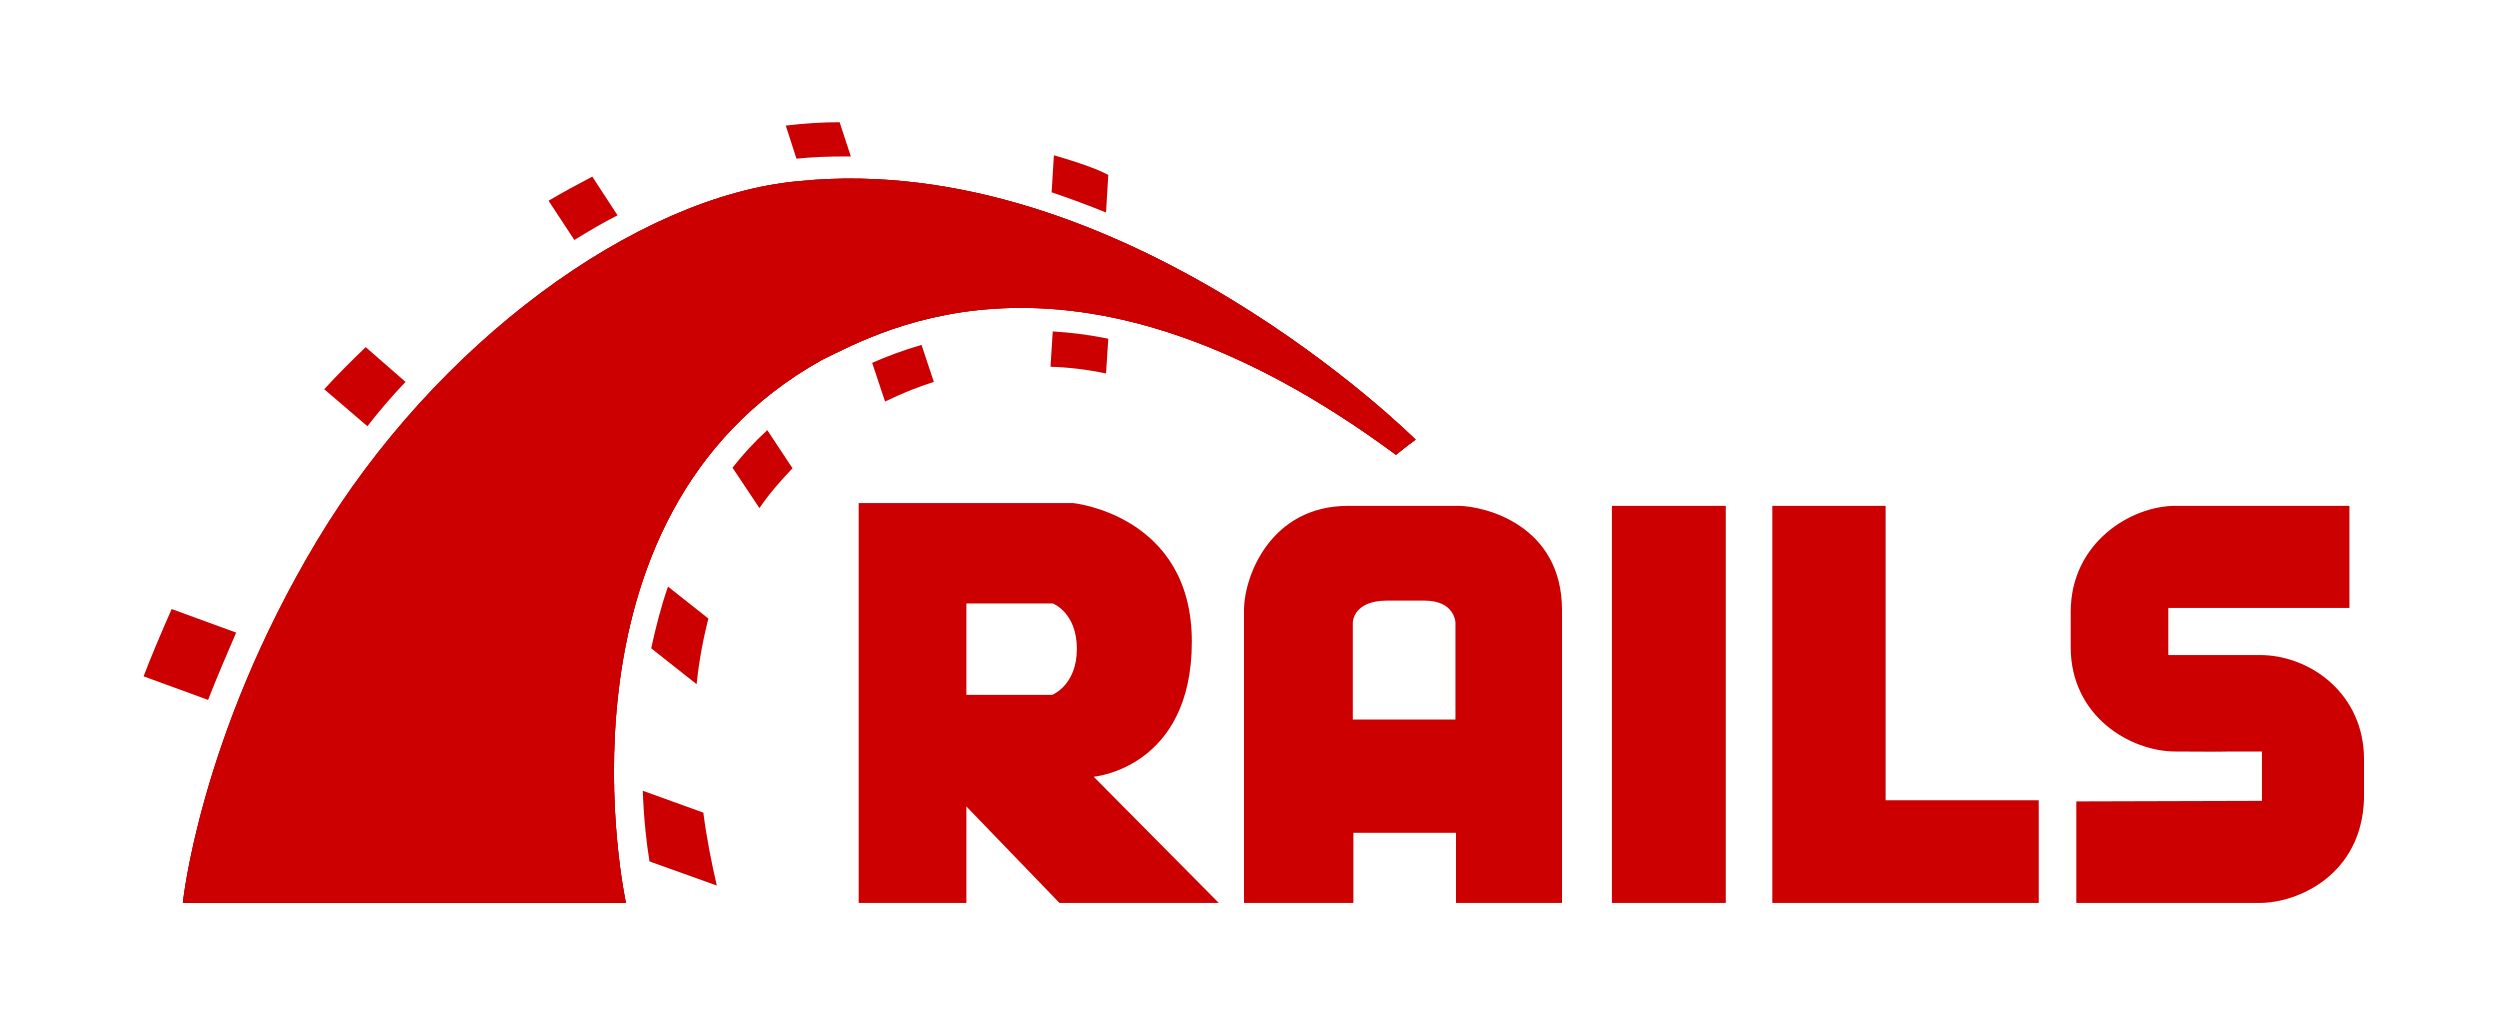
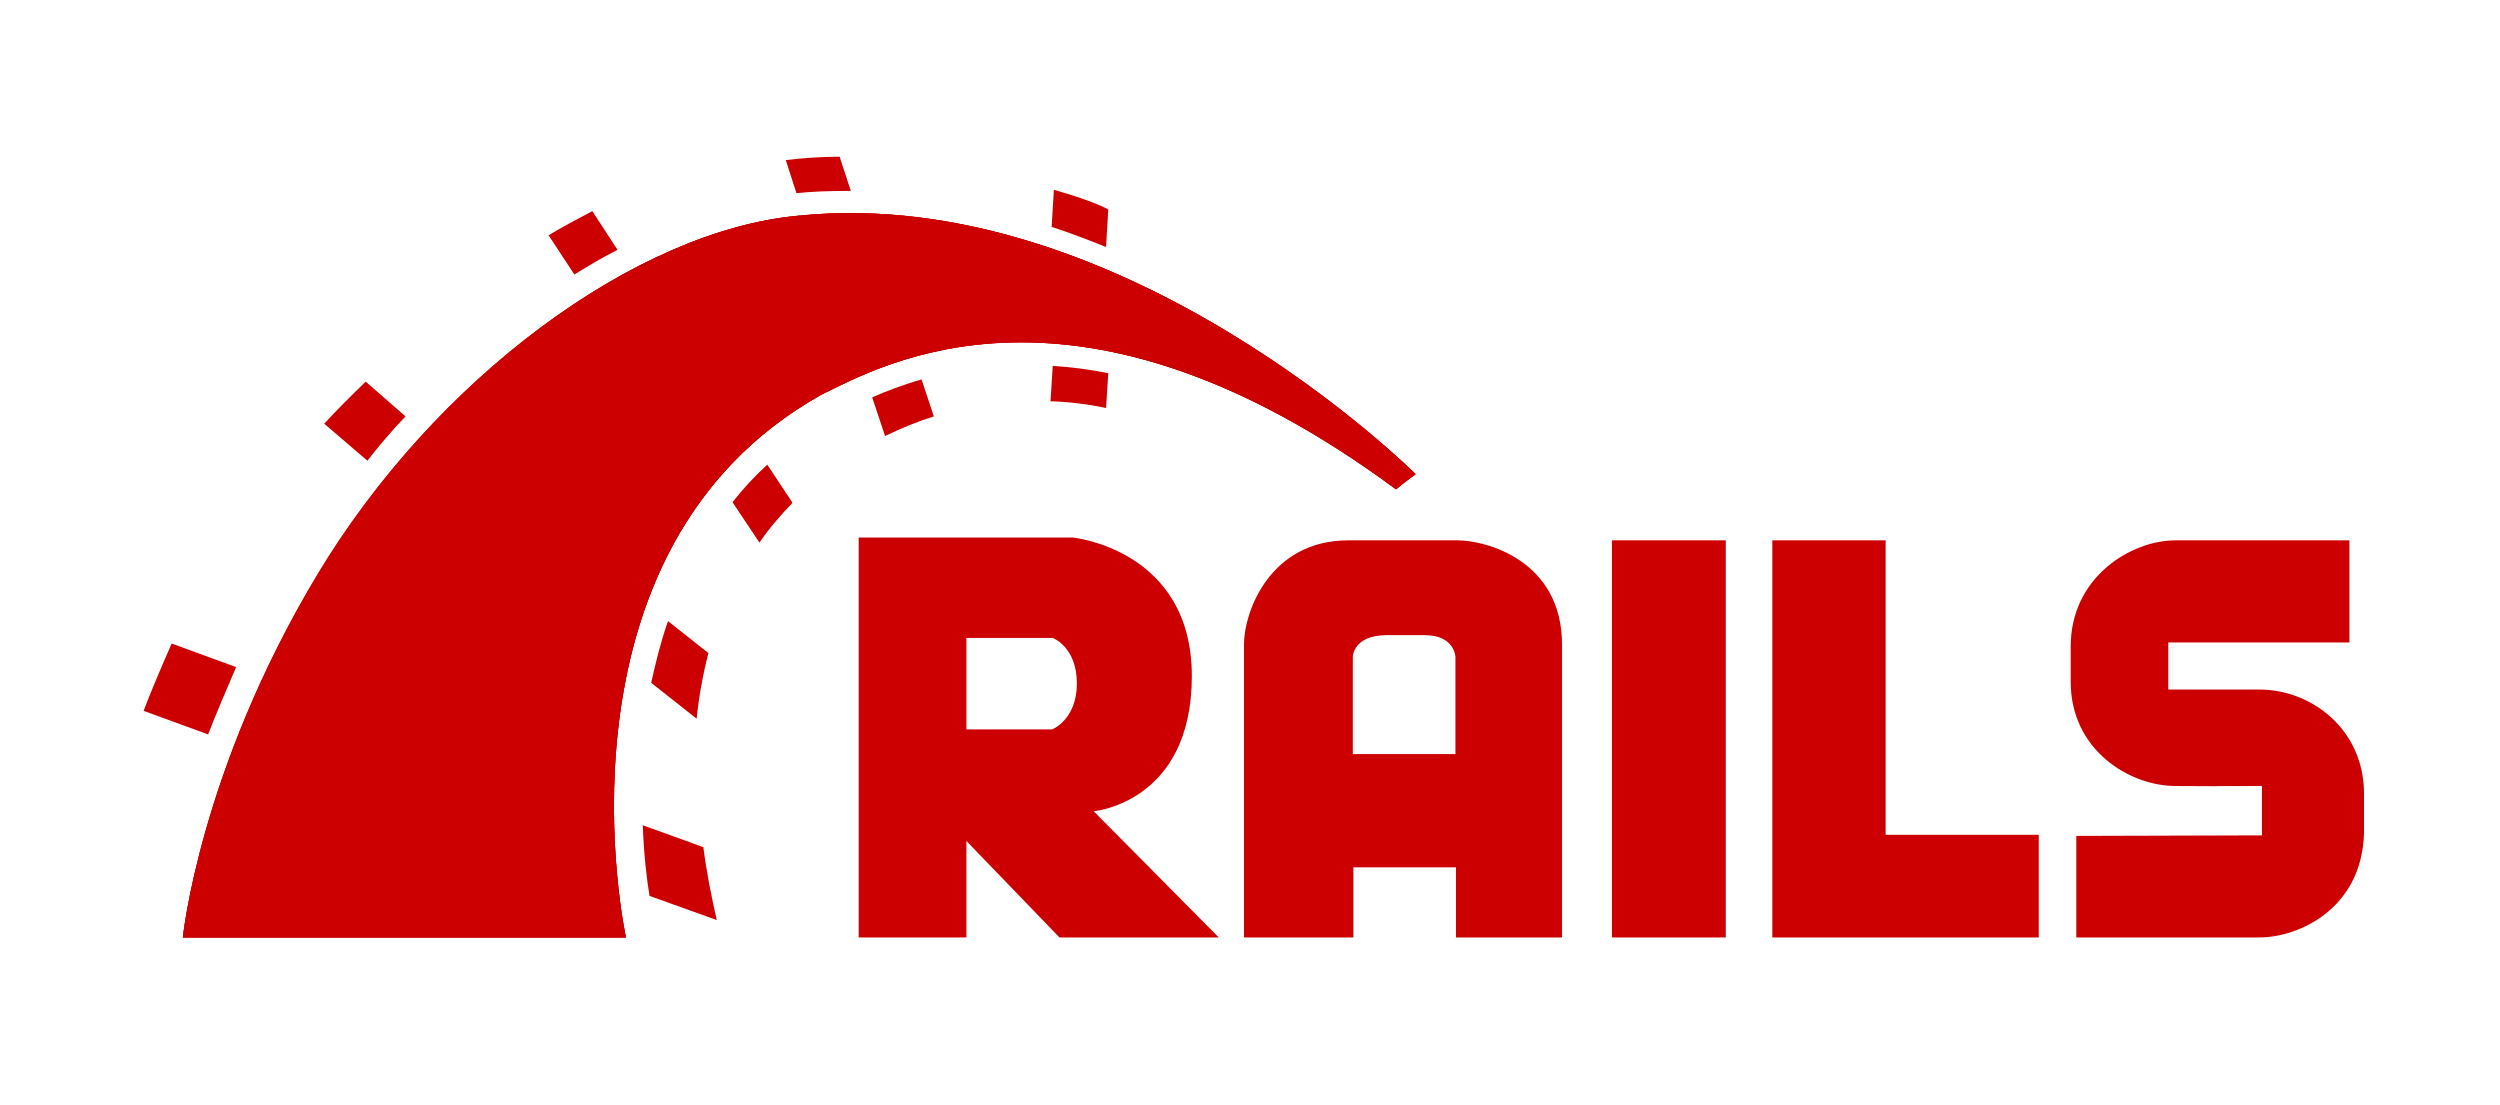
- <svg xmlns="http://www.w3.org/2000/svg" id="full" width="128" height="53" viewBox="0 0 128 53" fill="none">
+ <svg xmlns="http://www.w3.org/2000/svg" id="full" width="120" height="53" viewBox="0 0 128 53" fill="none">
  <path d="M106.307 41.032V46.23H115.697C117.621 46.23 120.923 44.823 121.038 40.889V38.879C121.038 35.519 118.281 33.538 115.697 33.538H111.016V31.126H120.291V25.899H111.39C109.092 25.899 106.02 27.795 106.02 31.327V33.136C106.02 36.668 109.064 38.477 111.39 38.477C117.851 38.506 109.839 38.477 115.812 38.477V41.004L106.307 41.032ZM55.997 39.769C55.997 39.769 61.022 39.338 61.022 32.849C61.022 26.359 54.935 25.756 54.935 25.756H43.965V46.23H49.479V41.291L54.245 46.23H62.401L55.997 39.769ZM53.872 35.577H49.479V30.896H53.901C53.901 30.896 55.136 31.355 55.136 33.222C55.136 35.088 53.872 35.577 53.872 35.577ZM74.634 25.899H69.034C65.043 25.899 63.693 29.518 63.693 31.241V46.23H69.293V42.641H74.547V46.23H79.975V31.241C79.975 26.876 76.012 25.899 74.634 25.899ZM74.547 36.84H69.264V31.872C69.264 31.872 69.264 30.752 71.015 30.752H72.939C74.49 30.752 74.519 31.872 74.519 31.872V36.84H74.547ZM82.53 25.899H88.36V46.23H82.53V25.899ZM96.544 40.975V25.899H90.743V46.23H104.383V40.975H96.544Z" fill="#CC0000" />
  <path d="M9.363 46.23H32.048C32.048 46.23 27.712 26.445 42.07 18.433C45.2 16.911 55.164 11.226 71.475 23.286C71.992 22.855 72.48 22.511 72.48 22.511C72.48 22.511 57.548 7.608 40.922 9.273C32.565 10.02 22.285 17.629 16.255 27.68C10.225 37.73 9.363 46.23 9.363 46.23Z" fill="#CC0000" />
  <path d="M9.363 46.23H32.048C32.048 46.23 27.712 26.445 42.07 18.433C45.2 16.911 55.164 11.226 71.475 23.286C71.992 22.855 72.48 22.511 72.48 22.511C72.48 22.511 57.548 7.608 40.922 9.273C32.565 10.02 22.285 17.629 16.255 27.68C10.225 37.73 9.363 46.23 9.363 46.23Z" fill="#CC0000" />
  <path d="M9.363 46.23H32.048C32.048 46.23 27.712 26.445 42.07 18.433C45.2 16.911 55.164 11.226 71.475 23.286C71.992 22.855 72.48 22.511 72.48 22.511C72.48 22.511 57.548 7.608 40.922 9.273C32.537 10.02 22.256 17.629 16.226 27.68C10.196 37.73 9.363 46.23 9.363 46.23ZM56.629 10.881L56.744 8.957C56.486 8.814 55.768 8.469 53.959 7.952L53.844 9.847C54.791 10.163 55.71 10.508 56.629 10.881Z" fill="#CC0000" />
  <path d="M53.901 16.969L53.786 18.778C54.734 18.807 55.681 18.922 56.629 19.122L56.744 17.342C55.768 17.141 54.82 17.026 53.901 16.969ZM43.276 8.01H43.563L42.989 6.258C42.099 6.258 41.18 6.315 40.232 6.43L40.778 8.124C41.611 8.038 42.444 8.01 43.276 8.01ZM44.655 18.577L45.315 20.558C46.148 20.156 46.981 19.812 47.813 19.553L47.182 17.658C46.205 17.945 45.373 18.261 44.655 18.577ZM31.618 11.025L30.326 9.043C29.608 9.417 28.861 9.819 28.086 10.278L29.407 12.288C30.153 11.829 30.871 11.398 31.618 11.025ZM37.505 23.947L38.883 26.014C39.371 25.296 39.945 24.636 40.577 23.976L39.285 22.023C38.624 22.626 38.021 23.286 37.505 23.947ZM33.341 33.193L35.667 35.031C35.782 33.911 35.983 32.791 36.27 31.671L34.202 30.034C33.829 31.097 33.57 32.159 33.341 33.193ZM20.763 19.553L18.724 17.773C17.978 18.491 17.26 19.209 16.599 19.927L18.811 21.822C19.414 21.047 20.074 20.271 20.763 19.553ZM12.091 32.389L8.789 31.183C8.243 32.418 7.64 33.854 7.353 34.629L10.655 35.835C11.029 34.859 11.632 33.452 12.091 32.389ZM32.91 40.487C32.967 42.009 33.111 43.244 33.255 44.105L36.7 45.34C36.442 44.22 36.184 42.956 36.011 41.607L32.91 40.487Z" fill="#CC0000" />
</svg>
